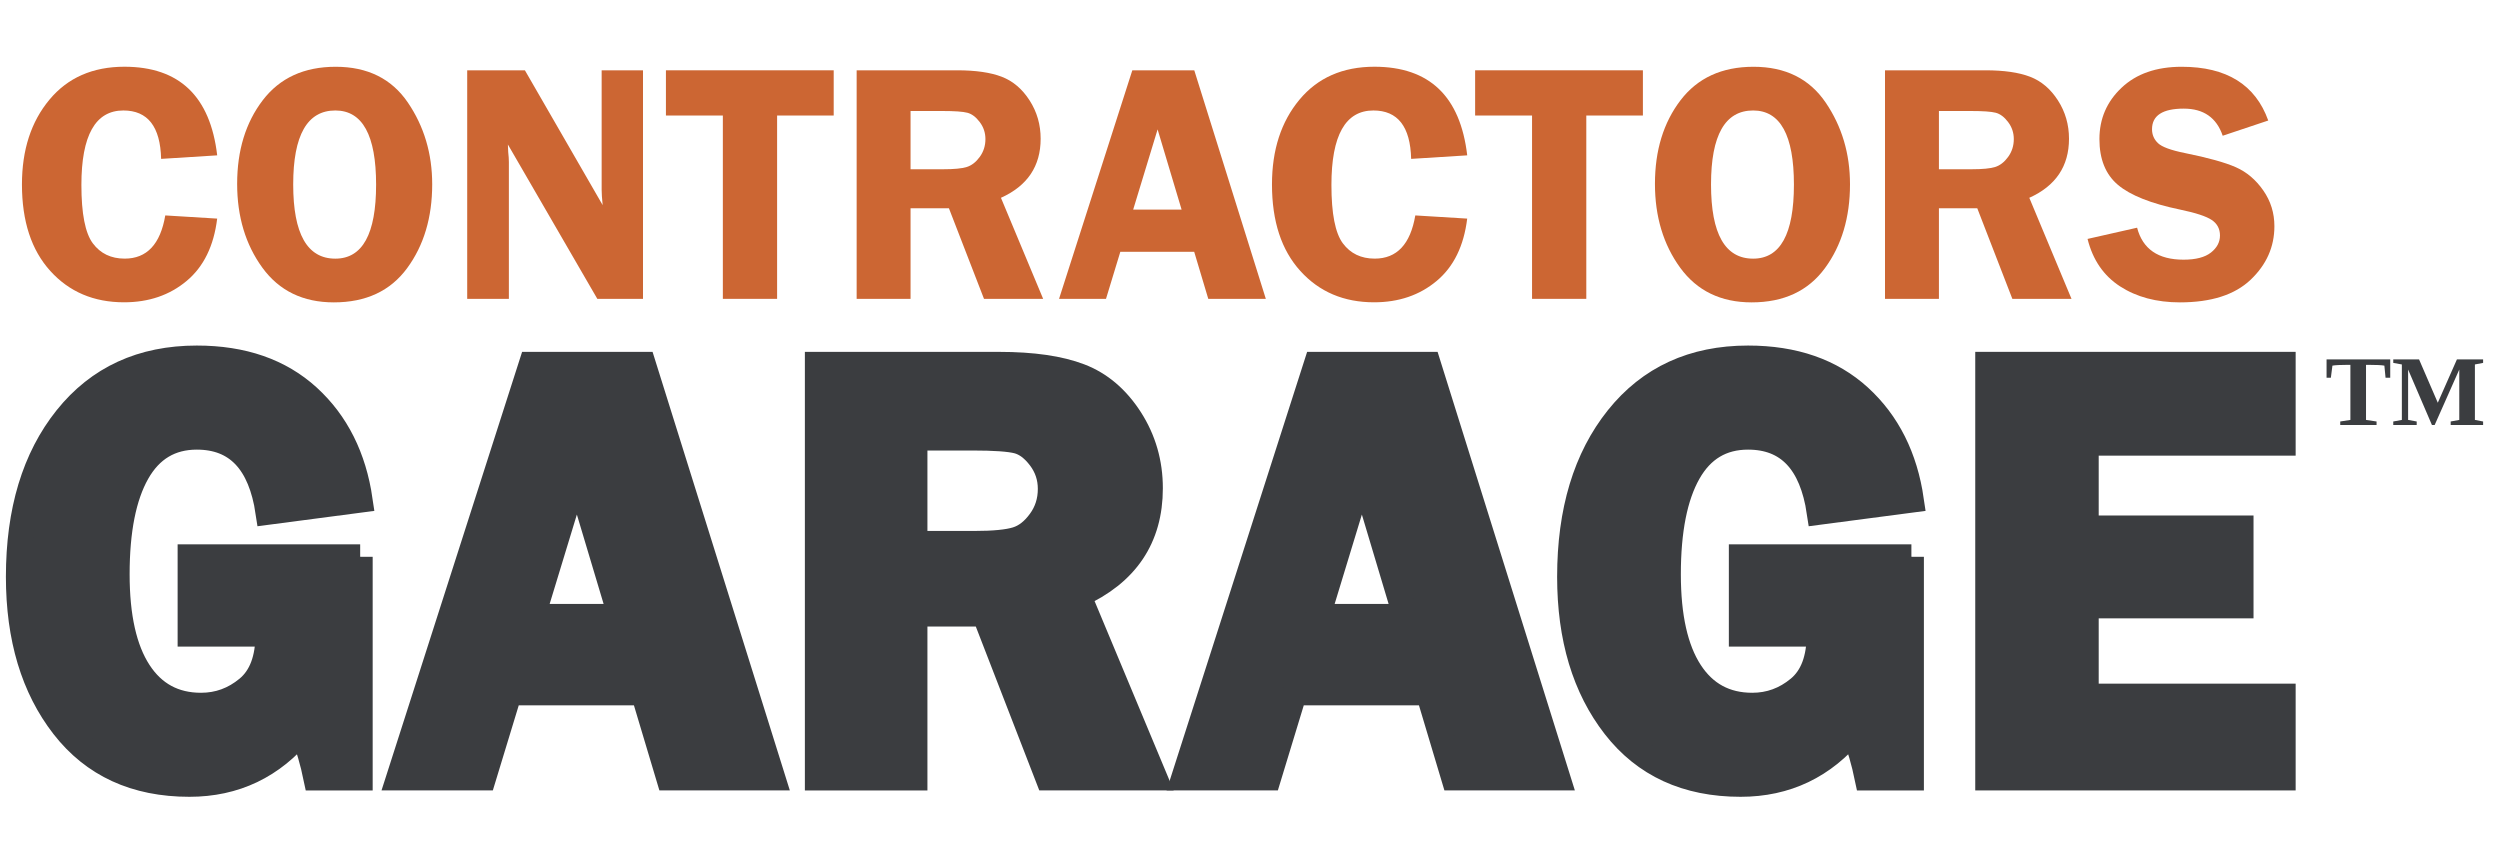
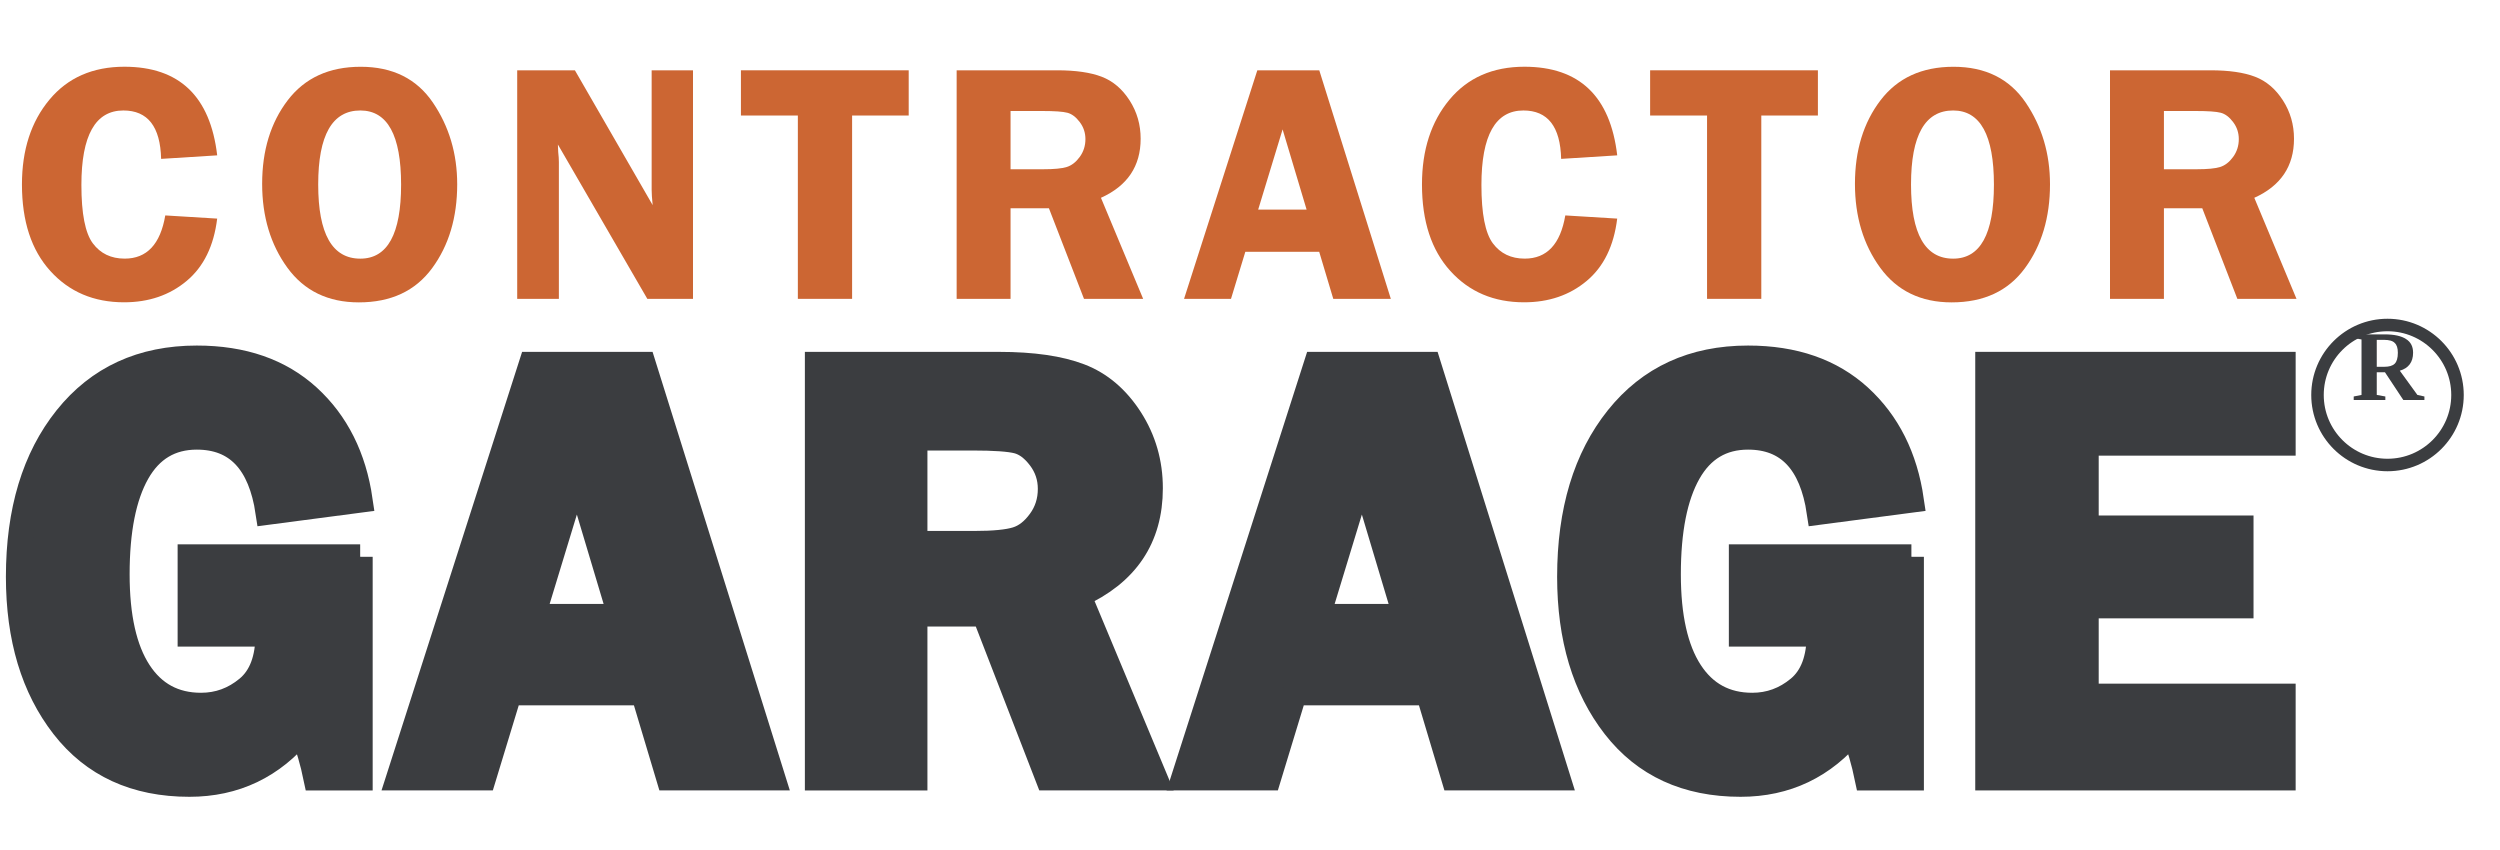
<svg xmlns="http://www.w3.org/2000/svg" version="1.1" xlink="http://www.w3.org/1999/xlink" x="0px" y="0px" width="100px" height="34px" viewBox="116 100 100 34" enable-background="new 0 0 216 216" space="preserve">
  <g id="Layer_4">
    <g>
      <path fill="#CC6633" d="M124.688,106.214l-2.243,0.141c-0.031-1.29-0.535-1.936-1.51-1.936    c-1.119,0-1.679,0.994-1.679,2.98c0,1.147,0.152,1.925,0.457,2.334c0.304,0.408,0.729,0.612,1.274,0.612    c0.886,0,1.428-0.575,1.624-1.728l2.076,0.127c-0.134,1.094-0.541,1.926-1.222,2.494c-0.682,0.57-1.515,0.854-2.502,0.854    c-1.21,0-2.193-0.417-2.95-1.253c-0.757-0.834-1.135-1.988-1.135-3.462c0-1.38,0.366-2.509,1.099-3.389    c0.731-0.879,1.731-1.319,3-1.319C123.174,102.671,124.411,103.853,124.688,106.214z" />
-       <path fill="#CC6633" d="M129.353,112.095c-1.23,0-2.184-0.462-2.857-1.386c-0.673-0.925-1.01-2.043-1.01-3.356    c0-1.335,0.341-2.449,1.023-3.342s1.655-1.34,2.918-1.34c1.275,0,2.238,0.477,2.887,1.43c0.649,0.953,0.974,2.044,0.974,3.271    c0,1.326-0.334,2.445-1.003,3.355C131.614,111.639,130.638,112.095,129.353,112.095z M129.413,104.419    c-1.123,0-1.685,0.987-1.685,2.96c0,1.978,0.562,2.967,1.685,2.967c1.087,0,1.631-0.987,1.631-2.96    C131.044,105.409,130.5,104.419,129.413,104.419z" />
-       <path fill="#CC6633" d="M141.72,102.812v9.142h-1.827l-3.578-6.175c0.005,0.156,0.009,0.259,0.014,0.308    c0.018,0.156,0.026,0.288,0.026,0.395v5.472h-1.667v-9.142h2.308l3.11,5.392c-0.027-0.268-0.04-0.471-0.04-0.609v-4.782H141.72z" />
-       <path fill="#CC6633" d="M149.348,102.812v1.809h-2.264v7.333h-2.17v-7.333h-2.277v-1.809H149.348z" />
-       <path fill="#CC6633" d="M152.422,108.331v3.623h-2.156v-9.142h4.018c0.741,0,1.337,0.086,1.785,0.258    c0.449,0.172,0.82,0.488,1.115,0.947s0.442,0.97,0.442,1.533c0,1.098-0.529,1.885-1.588,2.362l1.688,4.042h-2.366l-1.403-3.623    H152.422z M152.422,104.439v2.331h1.313c0.429,0,0.74-0.03,0.935-0.09c0.194-0.061,0.367-0.194,0.519-0.402    c0.152-0.208,0.228-0.446,0.228-0.713c0-0.254-0.075-0.482-0.228-0.683c-0.151-0.201-0.316-0.325-0.495-0.372    c-0.179-0.047-0.514-0.07-1.005-0.07H152.422z" />
-       <path fill="#CC6633" d="M163.771,102.812l2.862,9.142h-2.302l-0.563-1.882h-2.955l-0.573,1.882h-1.878    l2.931-9.142H163.771z M161.327,108.384h1.937l-0.96-3.208L161.327,108.384z" />
-       <path fill="#CC6633" d="M174.689,106.214l-2.243,0.141c-0.031-1.29-0.535-1.936-1.51-1.936    c-1.119,0-1.679,0.994-1.679,2.98c0,1.147,0.152,1.925,0.457,2.334c0.304,0.408,0.729,0.612,1.274,0.612    c0.886,0,1.428-0.575,1.624-1.728l2.076,0.127c-0.134,1.094-0.541,1.926-1.222,2.494c-0.682,0.57-1.515,0.854-2.502,0.854    c-1.21,0-2.193-0.417-2.95-1.253c-0.757-0.834-1.135-1.988-1.135-3.462c0-1.38,0.366-2.509,1.099-3.389    c0.731-0.879,1.731-1.319,3-1.319C173.176,102.671,174.413,103.853,174.689,106.214z" />
-       <path fill="#CC6633" d="M181.716,102.812v1.809h-2.264v7.333h-2.17v-7.333h-2.277v-1.809H181.716z" />
-       <path fill="#CC6633" d="M186.065,112.095c-1.23,0-2.184-0.462-2.857-1.386c-0.673-0.925-1.01-2.043-1.01-3.356    c0-1.335,0.341-2.449,1.023-3.342s1.655-1.34,2.918-1.34c1.275,0,2.238,0.477,2.887,1.43c0.649,0.953,0.974,2.044,0.974,3.271    c0,1.326-0.334,2.445-1.003,3.355C188.327,111.639,187.351,112.095,186.065,112.095z M186.126,104.419    c-1.123,0-1.685,0.987-1.685,2.96c0,1.978,0.562,2.967,1.685,2.967c1.087,0,1.631-0.987,1.631-2.96    C187.757,105.409,187.213,104.419,186.126,104.419z" />
-       <path fill="#CC6633" d="M193.557,108.331v3.623H191.4v-9.142h4.018c0.741,0,1.337,0.086,1.785,0.258    c0.449,0.172,0.82,0.488,1.115,0.947s0.442,0.97,0.442,1.533c0,1.098-0.529,1.885-1.588,2.362l1.688,4.042h-2.366l-1.403-3.623    H193.557z M193.557,104.439v2.331h1.313c0.429,0,0.74-0.03,0.935-0.09c0.194-0.061,0.367-0.194,0.519-0.402    c0.152-0.208,0.228-0.446,0.228-0.713c0-0.254-0.075-0.482-0.228-0.683c-0.151-0.201-0.316-0.325-0.495-0.372    c-0.179-0.047-0.514-0.07-1.005-0.07H193.557z" />
-       <path fill="#CC6633" d="M206.73,104.821l-1.822,0.609c-0.245-0.723-0.764-1.085-1.557-1.085    c-0.847,0-1.27,0.275-1.27,0.824c0,0.219,0.079,0.404,0.237,0.556s0.517,0.284,1.073,0.396c0.933,0.188,1.614,0.378,2.047,0.57    c0.433,0.192,0.797,0.501,1.094,0.928s0.444,0.903,0.444,1.429c0,0.826-0.317,1.54-0.953,2.144    c-0.636,0.602-1.578,0.903-2.827,0.903c-0.937,0-1.734-0.214-2.393-0.64c-0.657-0.426-1.092-1.059-1.301-1.898l1.982-0.449    c0.223,0.854,0.842,1.279,1.858,1.279c0.489,0,0.855-0.095,1.096-0.285c0.24-0.189,0.361-0.416,0.361-0.68    c0-0.268-0.109-0.475-0.328-0.622s-0.64-0.286-1.264-0.416c-1.164-0.241-1.993-0.571-2.488-0.988s-0.742-1.028-0.742-1.832    c0-0.813,0.295-1.498,0.887-2.056c0.591-0.558,1.393-0.837,2.405-0.837C205.064,102.671,206.217,103.388,206.73,104.821z" />
+       <path fill="#CC6633" style="transform: translateX(1px);" d="M129.353,112.095c-1.23,0-2.184-0.462-2.857-1.386c-0.673-0.925-1.01-2.043-1.01-3.356    c0-1.335,0.341-2.449,1.023-3.342s1.655-1.34,2.918-1.34c1.275,0,2.238,0.477,2.887,1.43c0.649,0.953,0.974,2.044,0.974,3.271    c0,1.326-0.334,2.445-1.003,3.355C131.614,111.639,130.638,112.095,129.353,112.095z M129.413,104.419    c-1.123,0-1.685,0.987-1.685,2.96c0,1.978,0.562,2.967,1.685,2.967c1.087,0,1.631-0.987,1.631-2.96    C131.044,105.409,130.5,104.419,129.413,104.419z" />
+       <path fill="#CC6633" style="transform: translateX(2px);" d="M141.72,102.812v9.142h-1.827l-3.578-6.175c0.005,0.156,0.009,0.259,0.014,0.308    c0.018,0.156,0.026,0.288,0.026,0.395v5.472h-1.667v-9.142h2.308l3.11,5.392c-0.027-0.268-0.04-0.471-0.04-0.609v-4.782H141.72z" />
+       <path fill="#CC6633" style="transform: translateX(3px);" d="M149.348,102.812v1.809h-2.264v7.333h-2.17v-7.333h-2.277v-1.809H149.348z" />
+       <path fill="#CC6633" style="transform: translateX(4px);" d="M152.422,108.331v3.623h-2.156v-9.142h4.018c0.741,0,1.337,0.086,1.785,0.258    c0.449,0.172,0.82,0.488,1.115,0.947s0.442,0.97,0.442,1.533c0,1.098-0.529,1.885-1.588,2.362l1.688,4.042h-2.366l-1.403-3.623    H152.422z M152.422,104.439v2.331h1.313c0.429,0,0.74-0.03,0.935-0.09c0.194-0.061,0.367-0.194,0.519-0.402    c0.152-0.208,0.228-0.446,0.228-0.713c0-0.254-0.075-0.482-0.228-0.683c-0.151-0.201-0.316-0.325-0.495-0.372    c-0.179-0.047-0.514-0.07-1.005-0.07H152.422z" />
+       <path fill="#CC6633" style="transform: translateX(5px);" d="M163.771,102.812l2.862,9.142h-2.302l-0.563-1.882h-2.955l-0.573,1.882h-1.878    l2.931-9.142H163.771z M161.327,108.384h1.937l-0.96-3.208L161.327,108.384z" />
+       <path fill="#CC6633" style="transform: translateX(6px);" d="M174.689,106.214l-2.243,0.141c-0.031-1.29-0.535-1.936-1.51-1.936    c-1.119,0-1.679,0.994-1.679,2.98c0,1.147,0.152,1.925,0.457,2.334c0.304,0.408,0.729,0.612,1.274,0.612    c0.886,0,1.428-0.575,1.624-1.728l2.076,0.127c-0.134,1.094-0.541,1.926-1.222,2.494c-0.682,0.57-1.515,0.854-2.502,0.854    c-1.21,0-2.193-0.417-2.95-1.253c-0.757-0.834-1.135-1.988-1.135-3.462c0-1.38,0.366-2.509,1.099-3.389    c0.731-0.879,1.731-1.319,3-1.319C173.176,102.671,174.413,103.853,174.689,106.214z" />
+       <path fill="#CC6633" style="transform: translateX(7px);" d="M181.716,102.812v1.809h-2.264v7.333h-2.17v-7.333h-2.277v-1.809H181.716z" />
+       <path fill="#CC6633" style="transform: translateX(8px);" d="M186.065,112.095c-1.23,0-2.184-0.462-2.857-1.386c-0.673-0.925-1.01-2.043-1.01-3.356    c0-1.335,0.341-2.449,1.023-3.342s1.655-1.34,2.918-1.34c1.275,0,2.238,0.477,2.887,1.43c0.649,0.953,0.974,2.044,0.974,3.271    c0,1.326-0.334,2.445-1.003,3.355C188.327,111.639,187.351,112.095,186.065,112.095z M186.126,104.419    c-1.123,0-1.685,0.987-1.685,2.96c0,1.978,0.562,2.967,1.685,2.967c1.087,0,1.631-0.987,1.631-2.96    C187.757,105.409,187.213,104.419,186.126,104.419z" />
+       <path fill="#CC6633" style="transform: translateX(9px);" d="M193.557,108.331v3.623H191.4v-9.142h4.018c0.741,0,1.337,0.086,1.785,0.258    c0.449,0.172,0.82,0.488,1.115,0.947s0.442,0.97,0.442,1.533c0,1.098-0.529,1.885-1.588,2.362l1.688,4.042h-2.366l-1.403-3.623    H193.557z M193.557,104.439v2.331h1.313c0.429,0,0.74-0.03,0.935-0.09c0.194-0.061,0.367-0.194,0.519-0.402    c0.152-0.208,0.228-0.446,0.228-0.713c0-0.254-0.075-0.482-0.228-0.683c-0.151-0.201-0.316-0.325-0.495-0.372    c-0.179-0.047-0.514-0.07-1.005-0.07H193.557z" />
    </g>
    <g>
      <path fill="#3B3D40" stroke="#3B3D40" d="M130.407,122.271v8.847h-1.77c-0.128-0.622-0.312-1.256-0.552-1.902    c-1.18,1.438-2.684,2.156-4.511,2.156c-2.158,0-3.838-0.771-5.038-2.314s-1.8-3.539-1.8-5.986c0-2.634,0.64-4.751,1.92-6.351    c1.281-1.6,3.02-2.399,5.218-2.399c1.842,0,3.328,0.518,4.46,1.551c1.131,1.035,1.821,2.412,2.072,4.133l-3.685,0.484    c-0.299-2.003-1.248-3.005-2.848-3.005c-1.051,0-1.845,0.475-2.382,1.424c-0.537,0.95-0.806,2.305-0.806,4.065    c0,1.697,0.291,2.994,0.873,3.891c0.581,0.896,1.409,1.346,2.484,1.346c0.694,0,1.314-0.227,1.86-0.68    c0.545-0.451,0.817-1.175,0.817-2.168h-3.114v-3.091H130.407z" />
      <path fill="#3B3D40" stroke="#3B3D40" d="M141.735,114.574l5.178,16.543h-4.165l-1.019-3.405h-5.349l-1.037,3.405h-3.397    l5.303-16.543H141.735z M137.311,124.658h3.505l-1.737-5.806L137.311,124.658z" />
      <path fill="#3B3D40" stroke="#3B3D40" d="M152.597,124.561v6.557h-3.902v-16.543h7.271c1.341,0,2.418,0.156,3.229,0.467    c0.813,0.311,1.484,0.883,2.019,1.714c0.533,0.831,0.8,1.756,0.8,2.773c0,1.985-0.958,3.411-2.873,4.274l3.055,7.314h-4.282    l-2.54-6.557H152.597z M152.597,117.52v4.218h2.375c0.776,0,1.34-0.055,1.691-0.164c0.352-0.108,0.664-0.351,0.938-0.728    c0.275-0.375,0.412-0.805,0.412-1.29c0-0.46-0.137-0.872-0.412-1.236c-0.274-0.363-0.573-0.587-0.896-0.673    c-0.323-0.084-0.929-0.127-1.817-0.127H152.597z" />
      <path fill="#3B3D40" stroke="#3B3D40" d="M173.136,114.574l5.178,16.543h-4.165l-1.019-3.405h-5.349l-1.037,3.405h-3.397    l5.303-16.543H173.136z M168.711,124.658h3.505l-1.737-5.806L168.711,124.658z" />
      <path fill="#3B3D40" stroke="#3B3D40" d="M192.456,122.271v8.847h-1.77c-0.128-0.622-0.312-1.256-0.552-1.902    c-1.18,1.438-2.684,2.156-4.511,2.156c-2.158,0-3.838-0.771-5.038-2.314s-1.8-3.539-1.8-5.986c0-2.634,0.64-4.751,1.92-6.351    c1.281-1.6,3.02-2.399,5.218-2.399c1.842,0,3.328,0.518,4.46,1.551c1.131,1.035,1.821,2.412,2.072,4.133l-3.685,0.484    c-0.299-2.003-1.248-3.005-2.848-3.005c-1.051,0-1.845,0.475-2.382,1.424c-0.537,0.95-0.806,2.305-0.806,4.065    c0,1.697,0.291,2.994,0.873,3.891c0.581,0.896,1.409,1.346,2.484,1.346c0.694,0,1.314-0.227,1.86-0.68    c0.545-0.451,0.817-1.175,0.817-2.168h-3.114v-3.091H192.456z" />
      <path fill="#3B3D40" stroke="#3B3D40" d="M207.326,117.726h-7.878v3.394h6.193v3.114h-6.193v3.612h7.878v3.271H195.51v-16.543    h11.816V117.726z" />
    </g>
  </g>
-   <text x="209" y="117" fill="#3B3D40" font-size="4" font-weight="700">TM</text>
+   <circle cx="211.5" cy="115.8" r="2.8" fill="transparent" stroke="#3B3D40" stroke-width=".5" />
+   <text x="211.5" y="116" fill="#3B3D40" font-size="4" font-weight="700" text-anchor="middle" alignment-baseline="middle">R</text>
</svg>
